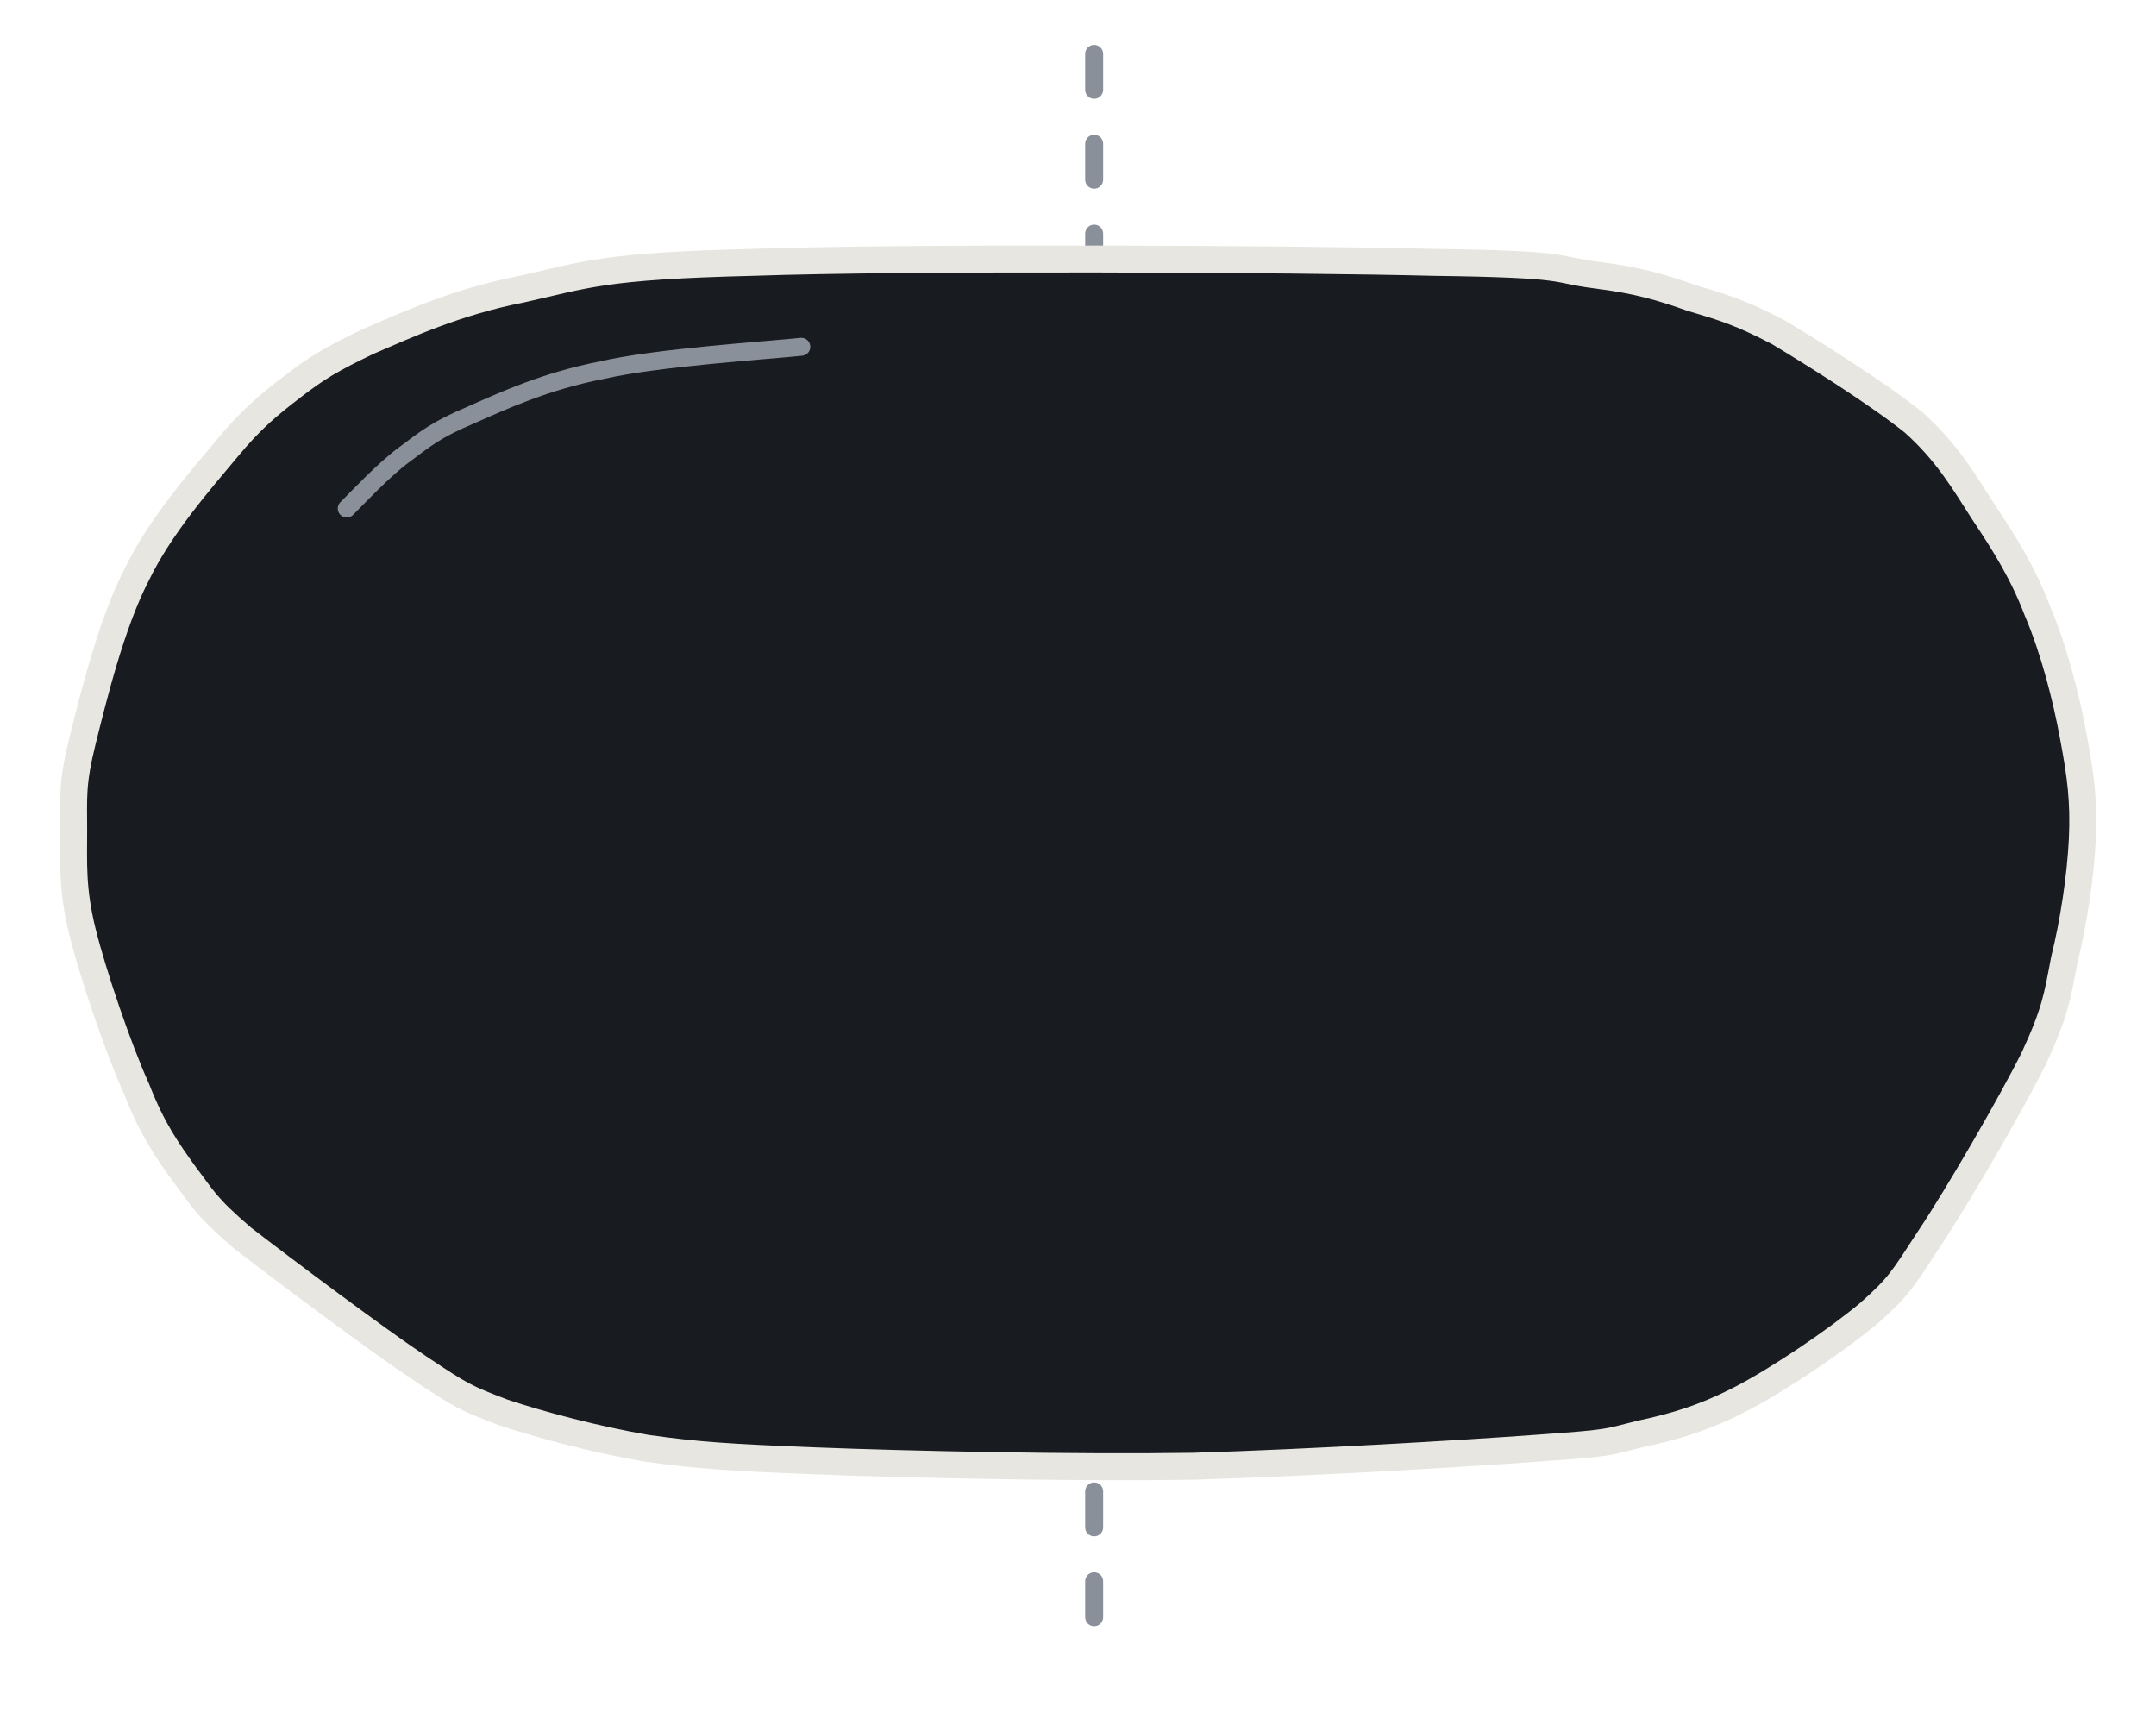
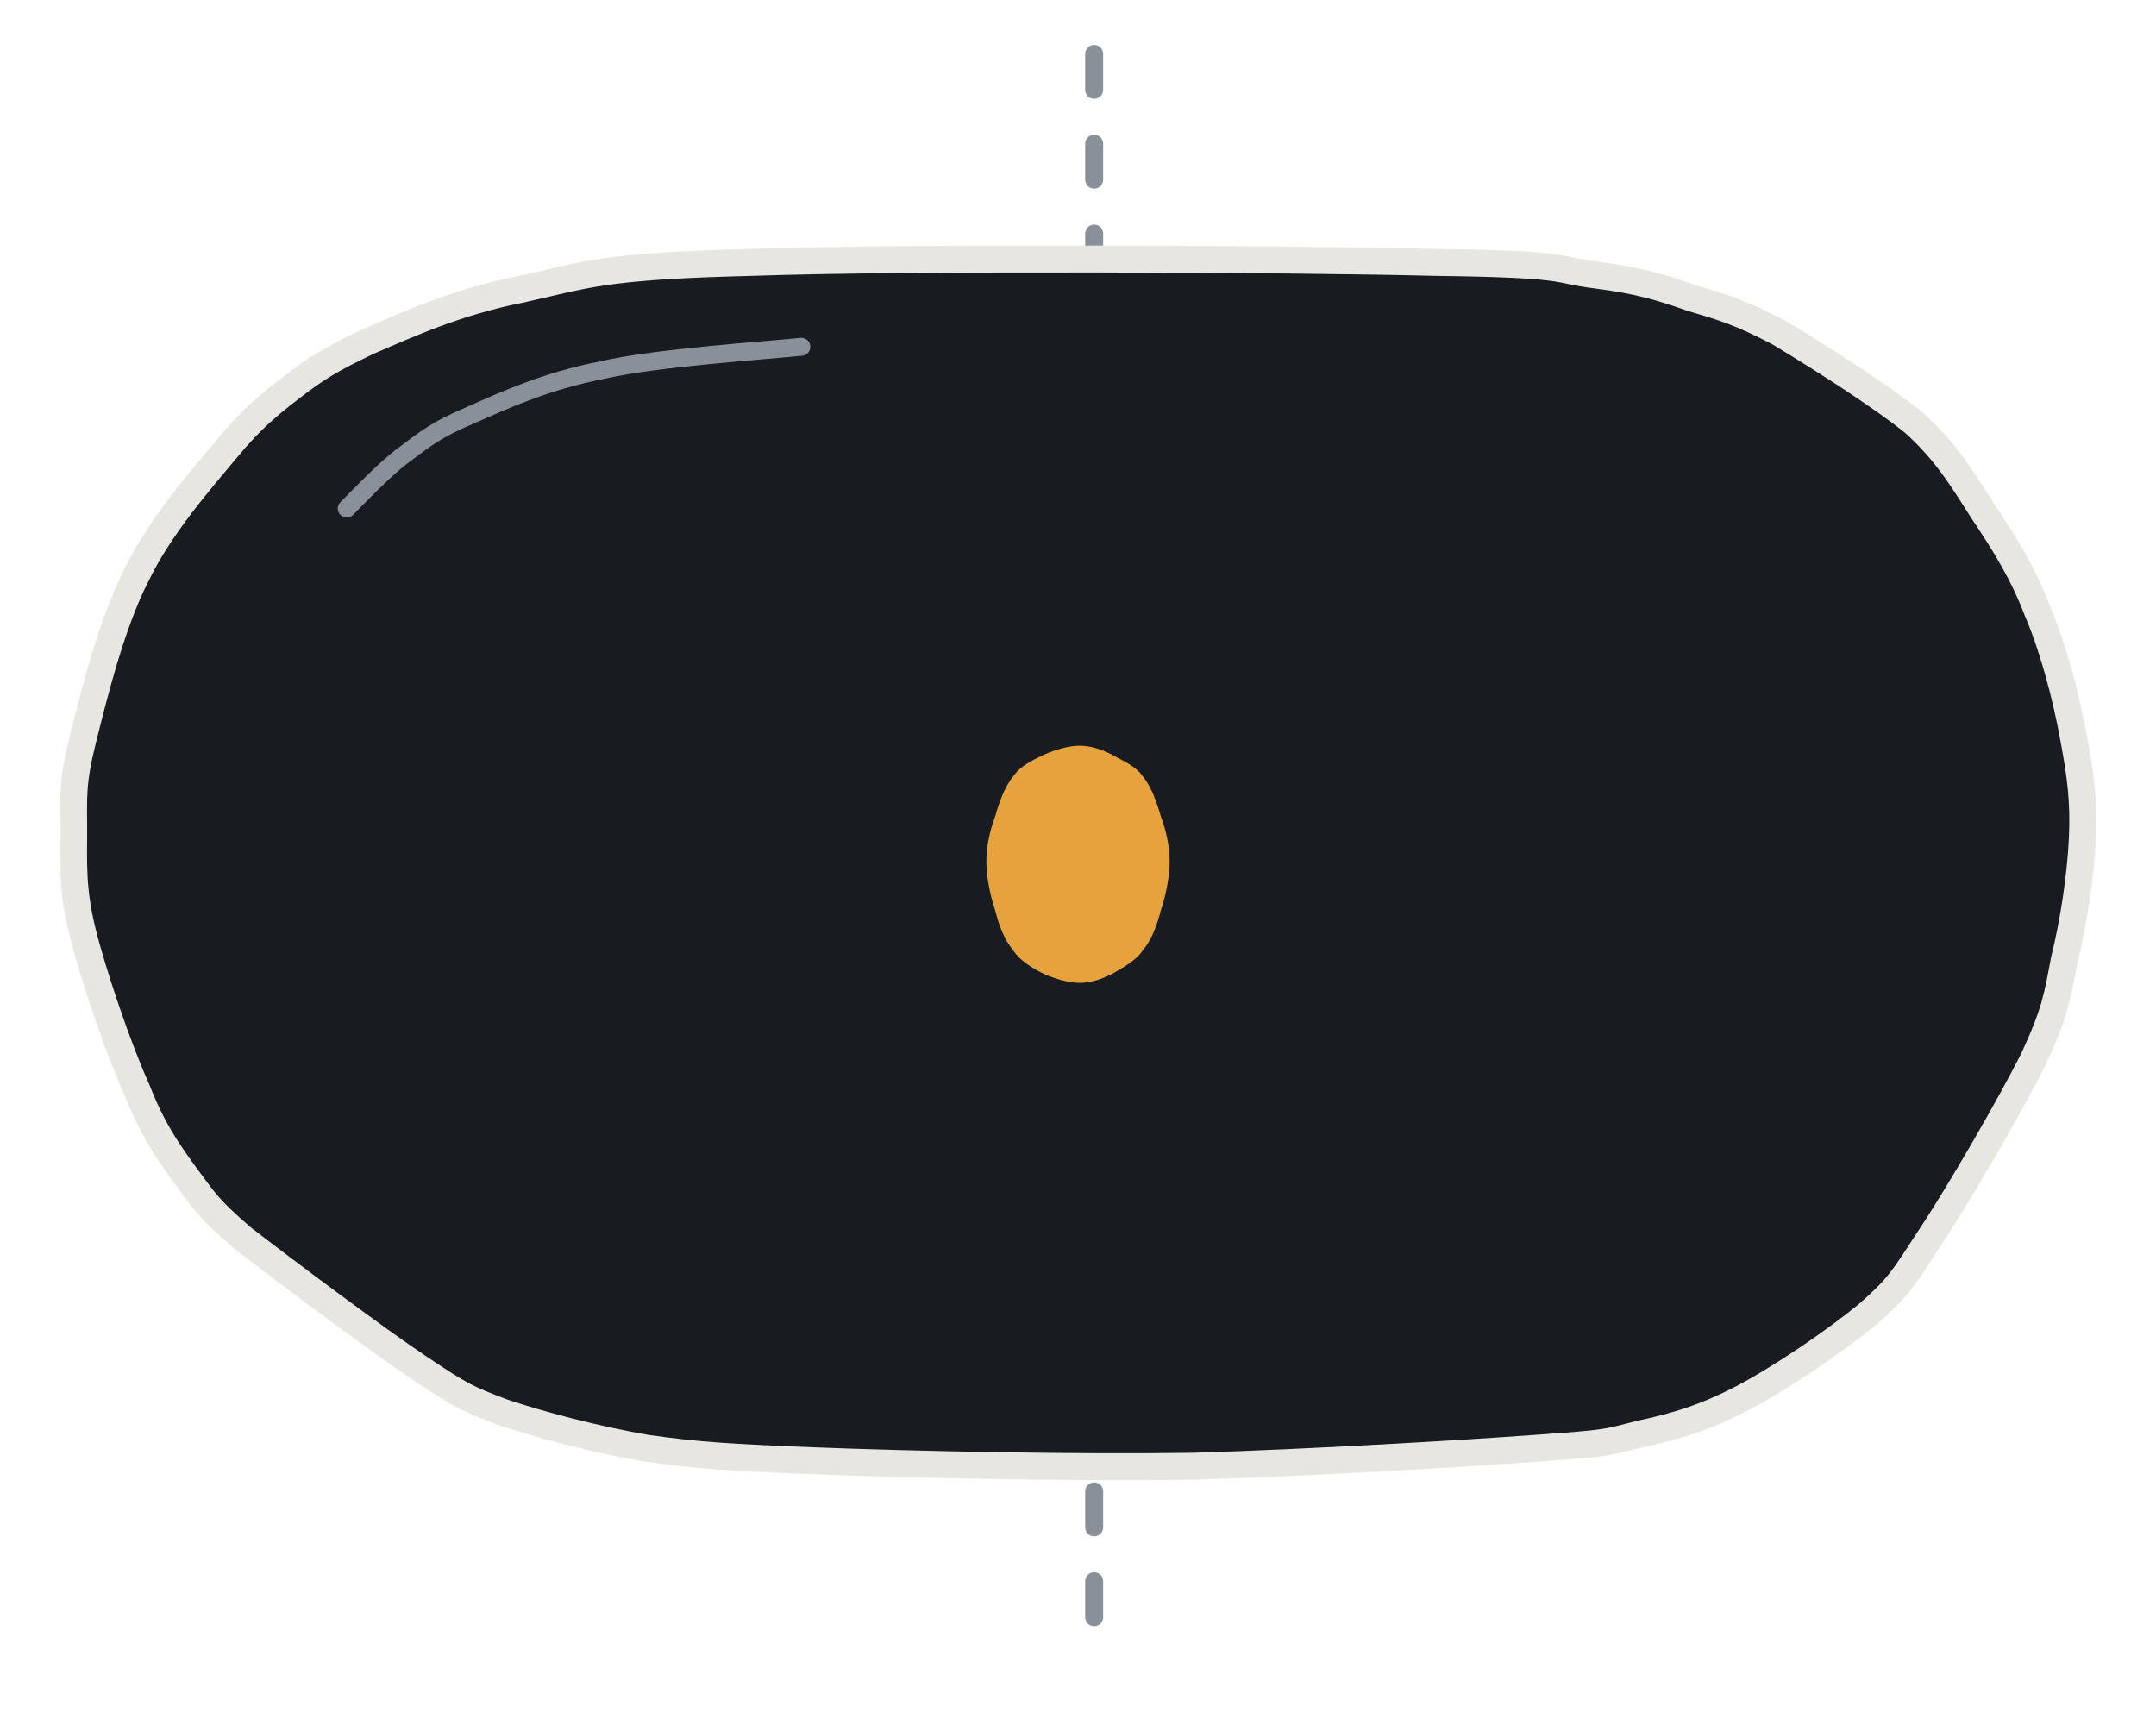
<svg xmlns="http://www.w3.org/2000/svg" viewBox="0 0 120 96" width="120" height="96" role="img" aria-label="Soundcore AeroFit 2 charging case">
  <path d="M60.9 3.0L60.9 5.0M60.9 8.0L60.9 10.0M60.9 13.0L60.9 15.0M60.9 18.0L60.9 20.0M60.9 23.0L60.9 25.0M60.9 28.0L60.9 30.0M60.9 33.0L60.9 35.0M60.9 38.0L60.9 40.0M60.9 43.0L60.9 45.0M60.9 48.0L60.9 50.0M60.9 53.0L60.9 55.0M60.9 58.0L60.9 60.0M60.9 63.0L60.9 65.0M60.9 68.0L60.9 70.0M60.9 73.0L60.9 75.0M60.9 78.0L60.9 80.0M60.9 83.0L60.9 85.0M60.9 88.0L60.9 90.0" fill="none" stroke="#8A9099" stroke-width="1.0" stroke-linecap="round" stroke-linejoin="round" />
  <path d="M41.9 14.6C50.4 14.3 72.0 14.4 79.8 14.6C87.6 14.7 86.4 15.0 88.8 15.3C91.2 15.6 92.5 16.0 94.2 16.6C95.9 17.1 96.9 17.4 99.0 18.5C101.0 19.7 104.5 21.9 106.5 23.5C108.4 25.2 109.3 26.8 110.4 28.5C111.6 30.3 112.6 31.9 113.4 34.0C114.3 36.1 115.0 38.8 115.4 41.0C115.8 43.1 116.0 44.6 115.9 46.7C115.8 48.8 115.4 51.4 114.9 53.4C114.5 55.5 114.4 56.3 113.2 58.9C111.9 61.5 109.0 66.5 107.4 68.9C105.9 71.2 105.7 71.6 104.0 73.1C102.2 74.6 99.1 76.7 97.0 77.8C94.9 78.9 93.2 79.4 91.3 79.8C89.3 80.3 89.7 80.3 85.5 80.6C81.4 80.9 73.0 81.4 66.4 81.6C59.7 81.7 50.5 81.5 45.4 81.3C40.4 81.1 38.9 81.0 36.0 80.6C33.1 80.1 30.1 79.3 28.0 78.6C25.9 77.8 25.7 77.7 23.3 76.1C20.9 74.5 15.7 70.6 13.5 68.9C11.4 67.1 11.3 66.7 10.3 65.4C9.3 64.0 8.5 62.9 7.6 60.6C6.6 58.4 5.2 54.3 4.6 51.9C4.0 49.5 4.1 48.0 4.1 46.2C4.1 44.4 4.0 43.6 4.6 41.2C5.2 38.8 6.2 34.7 7.6 32.0C8.9 29.3 11.1 26.8 12.6 25.0C14.0 23.3 15.0 22.5 16.3 21.5C17.6 20.5 18.4 20.0 20.5 19.0C22.6 18.1 25.4 16.8 29.0 16.1C32.6 15.3 33.5 14.8 41.9 14.6Z" fill="#181B1F" />
  <path d="M19.3 28.3C19.8 27.8 21.4 26.1 22.5 25.3C23.7 24.4 24.3 23.9 26.2 23.1C28.0 22.3 30.4 21.2 33.5 20.6C36.5 19.9 42.7 19.5 44.6 19.3" fill="none" stroke="#8A9099" stroke-width="1.0" stroke-linecap="round" stroke-linejoin="round" />
+   <path d="M65.1 47.9C65.1 48.8 64.9 49.8 64.6 50.7C64.4 51.5 64.1 52.3 63.6 52.9C63.2 53.5 62.4 53.9 61.9 54.2C61.3 54.5 60.7 54.7 60.1 54.7C59.5 54.7 58.8 54.5 58.1 54.2C57.5 53.9 56.8 53.5 56.4 52.9C55.9 52.3 55.6 51.5 55.4 50.7C55.1 49.8 54.9 48.8 54.9 47.9C54.9 47.1 55.1 46.2 55.4 45.4C55.6 44.7 55.9 43.8 56.4 43.2C56.8 42.6 57.5 42.3 58.1 42.0C58.8 41.7 59.5 41.5 60.1 41.5C60.7 41.5 61.3 41.7 61.9 42.0C62.4 42.3 63.2 42.6 63.6 43.2C64.1 43.8 64.4 44.7 64.6 45.4C64.9 46.2 65.1 47.1 65.1 47.9Z" fill="#E6A23C" />
  <path d="M41.9 14.6C50.4 14.3 72.0 14.4 79.8 14.6C87.6 14.7 86.4 15.0 88.8 15.3C91.2 15.6 92.5 16.0 94.2 16.6C95.9 17.1 96.9 17.4 99.0 18.5C101.0 19.7 104.5 21.9 106.5 23.5C108.4 25.2 109.3 26.8 110.4 28.5C111.6 30.3 112.6 31.9 113.4 34.0C114.3 36.1 115.0 38.8 115.4 41.0C115.8 43.1 116.0 44.6 115.9 46.7C115.8 48.8 115.4 51.4 114.9 53.4C114.5 55.5 114.4 56.3 113.2 58.9C111.9 61.5 109.0 66.5 107.4 68.9C105.9 71.2 105.7 71.6 104.0 73.1C102.2 74.6 99.1 76.7 97.0 77.8C94.9 78.9 93.2 79.4 91.3 79.8C89.3 80.3 89.7 80.3 85.5 80.6C81.4 80.9 73.0 81.4 66.4 81.6C59.7 81.7 50.5 81.5 45.4 81.3C40.4 81.1 38.9 81.0 36.0 80.6C33.1 80.1 30.1 79.3 28.0 78.6C25.9 77.8 25.7 77.7 23.3 76.1C20.9 74.5 15.7 70.6 13.5 68.9C11.4 67.1 11.3 66.7 10.3 65.4C9.3 64.0 8.5 62.9 7.6 60.6C6.6 58.4 5.2 54.3 4.6 51.9C4.0 49.5 4.1 48.0 4.1 46.2C4.1 44.4 4.0 43.6 4.6 41.2C5.2 38.8 6.2 34.7 7.6 32.0C8.9 29.3 11.1 26.8 12.6 25.0C14.0 23.3 15.0 22.5 16.3 21.5C17.6 20.5 18.4 20.0 20.5 19.0C22.6 18.1 25.4 16.8 29.0 16.1C32.6 15.3 33.5 14.8 41.9 14.6Z" fill="none" stroke="#E8E6E1" stroke-width="1.5" stroke-linecap="round" stroke-linejoin="round" />
</svg>
